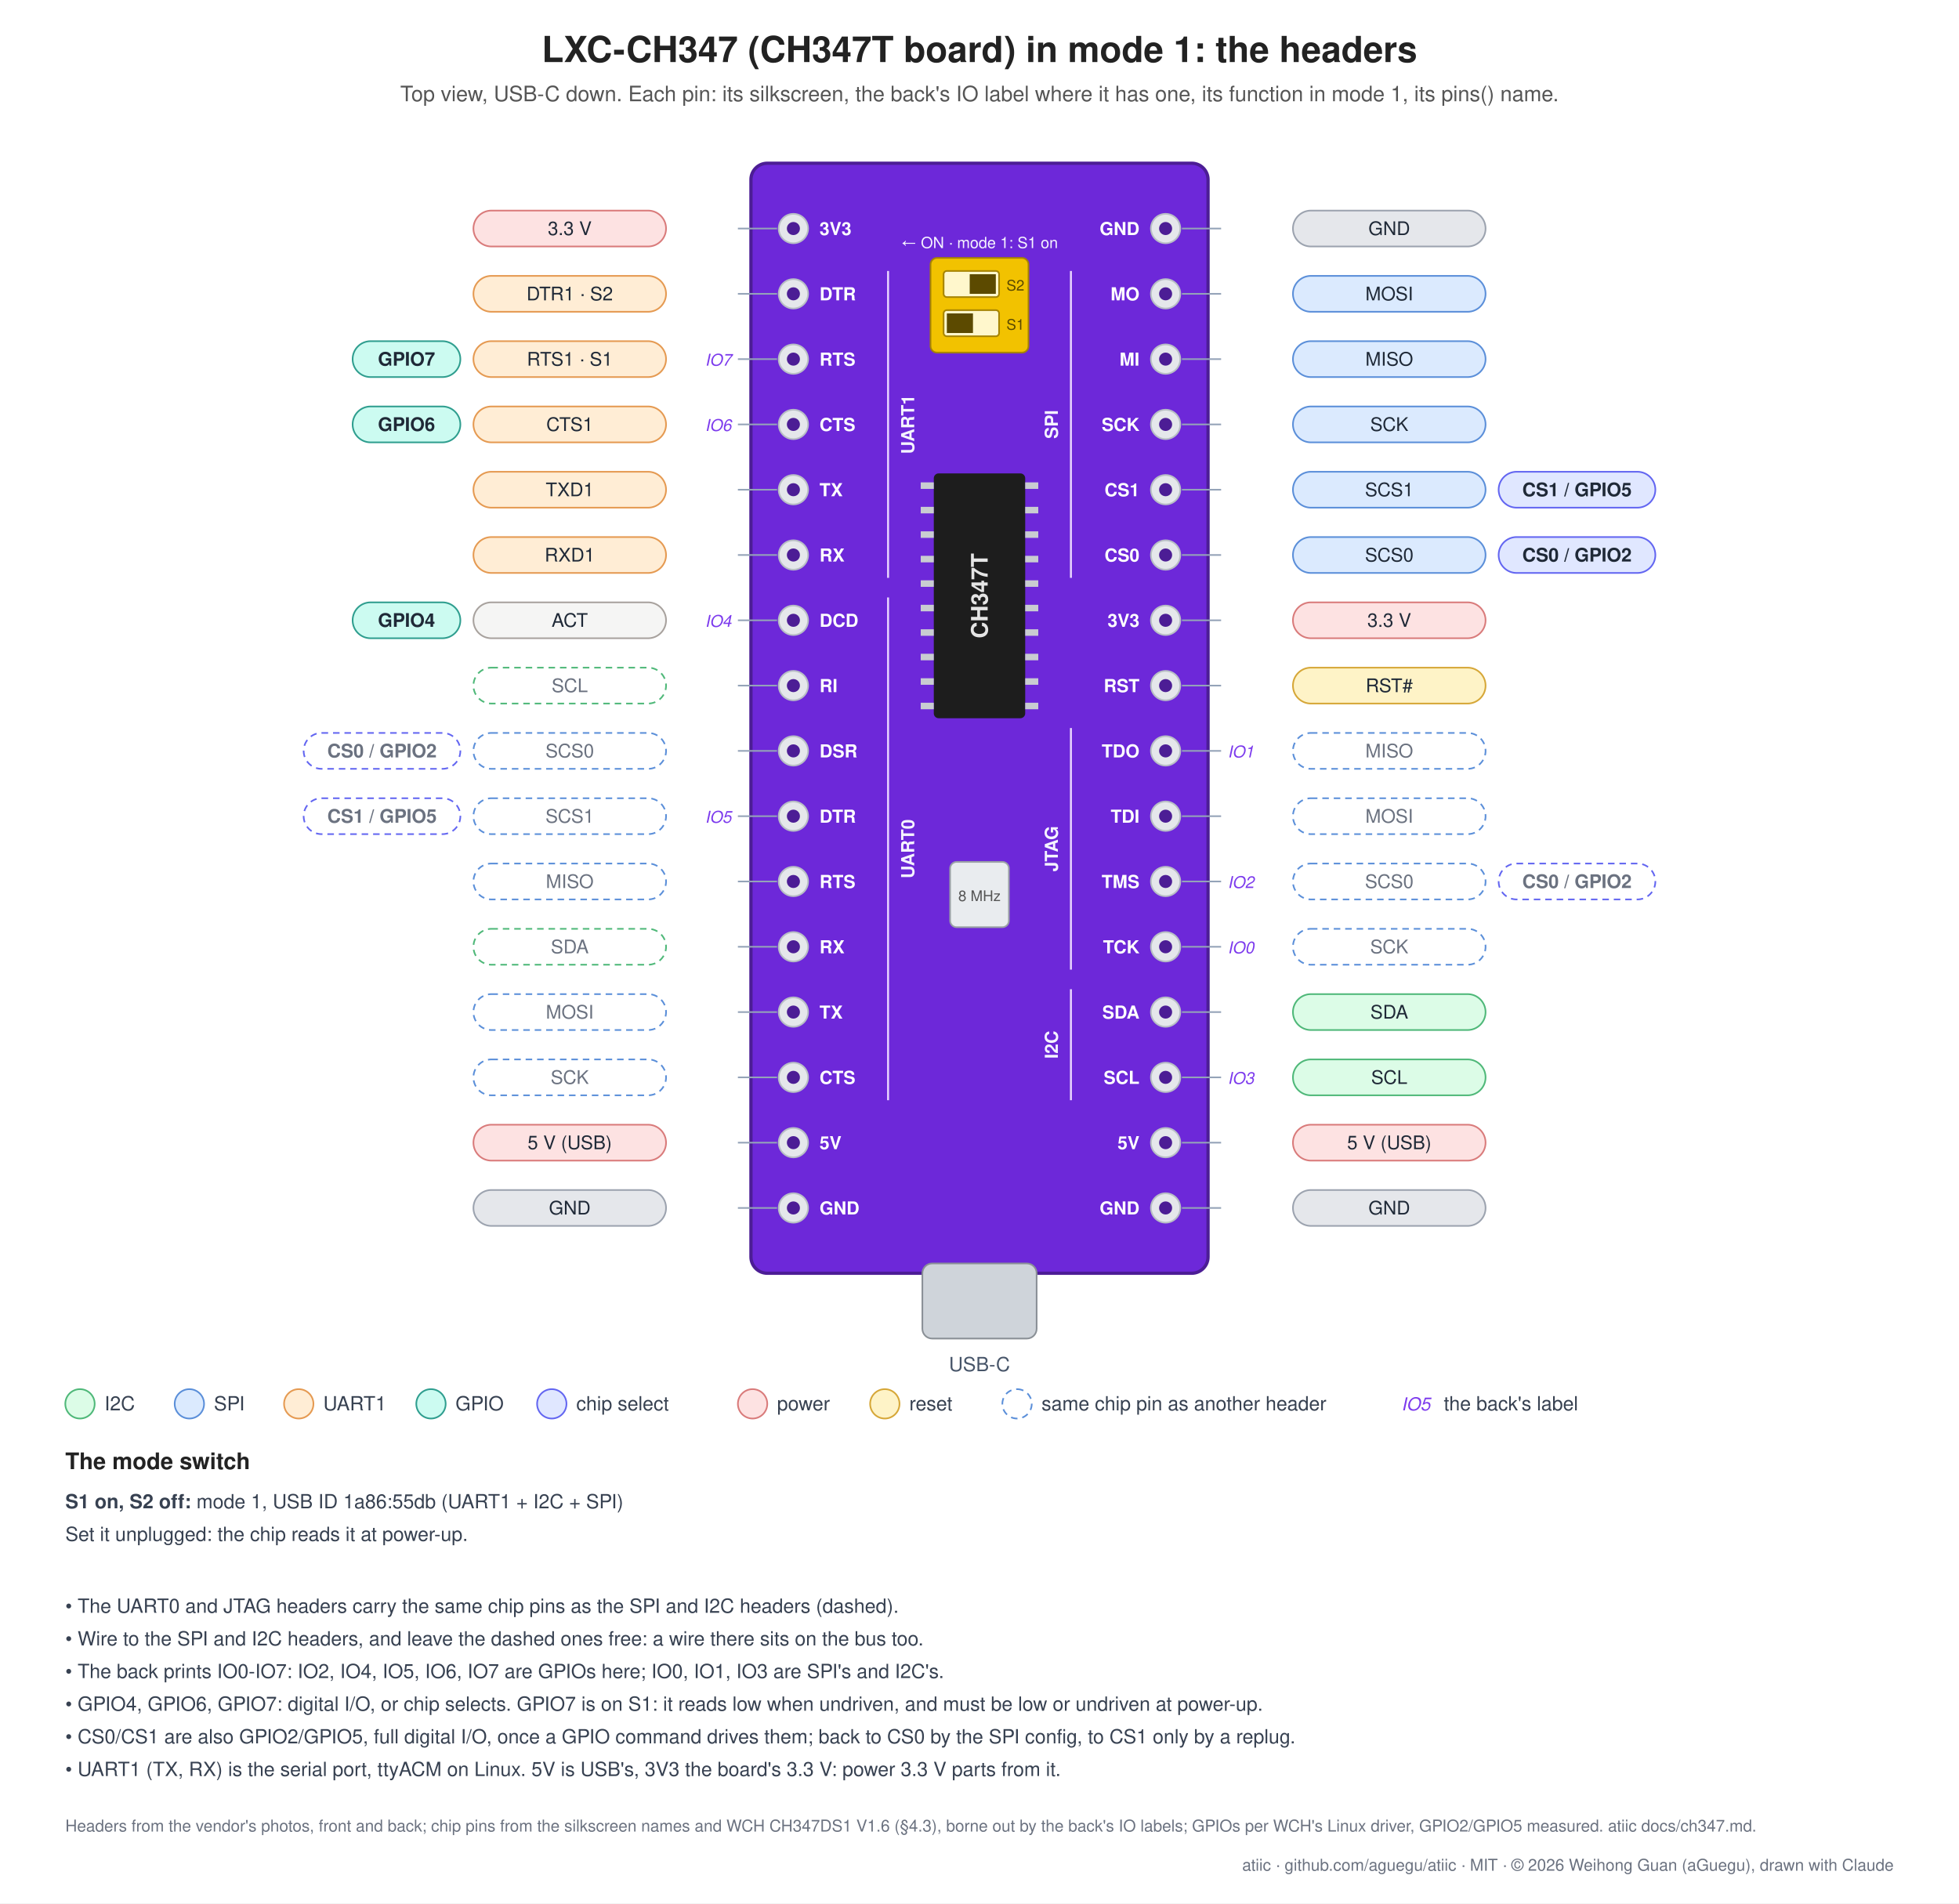
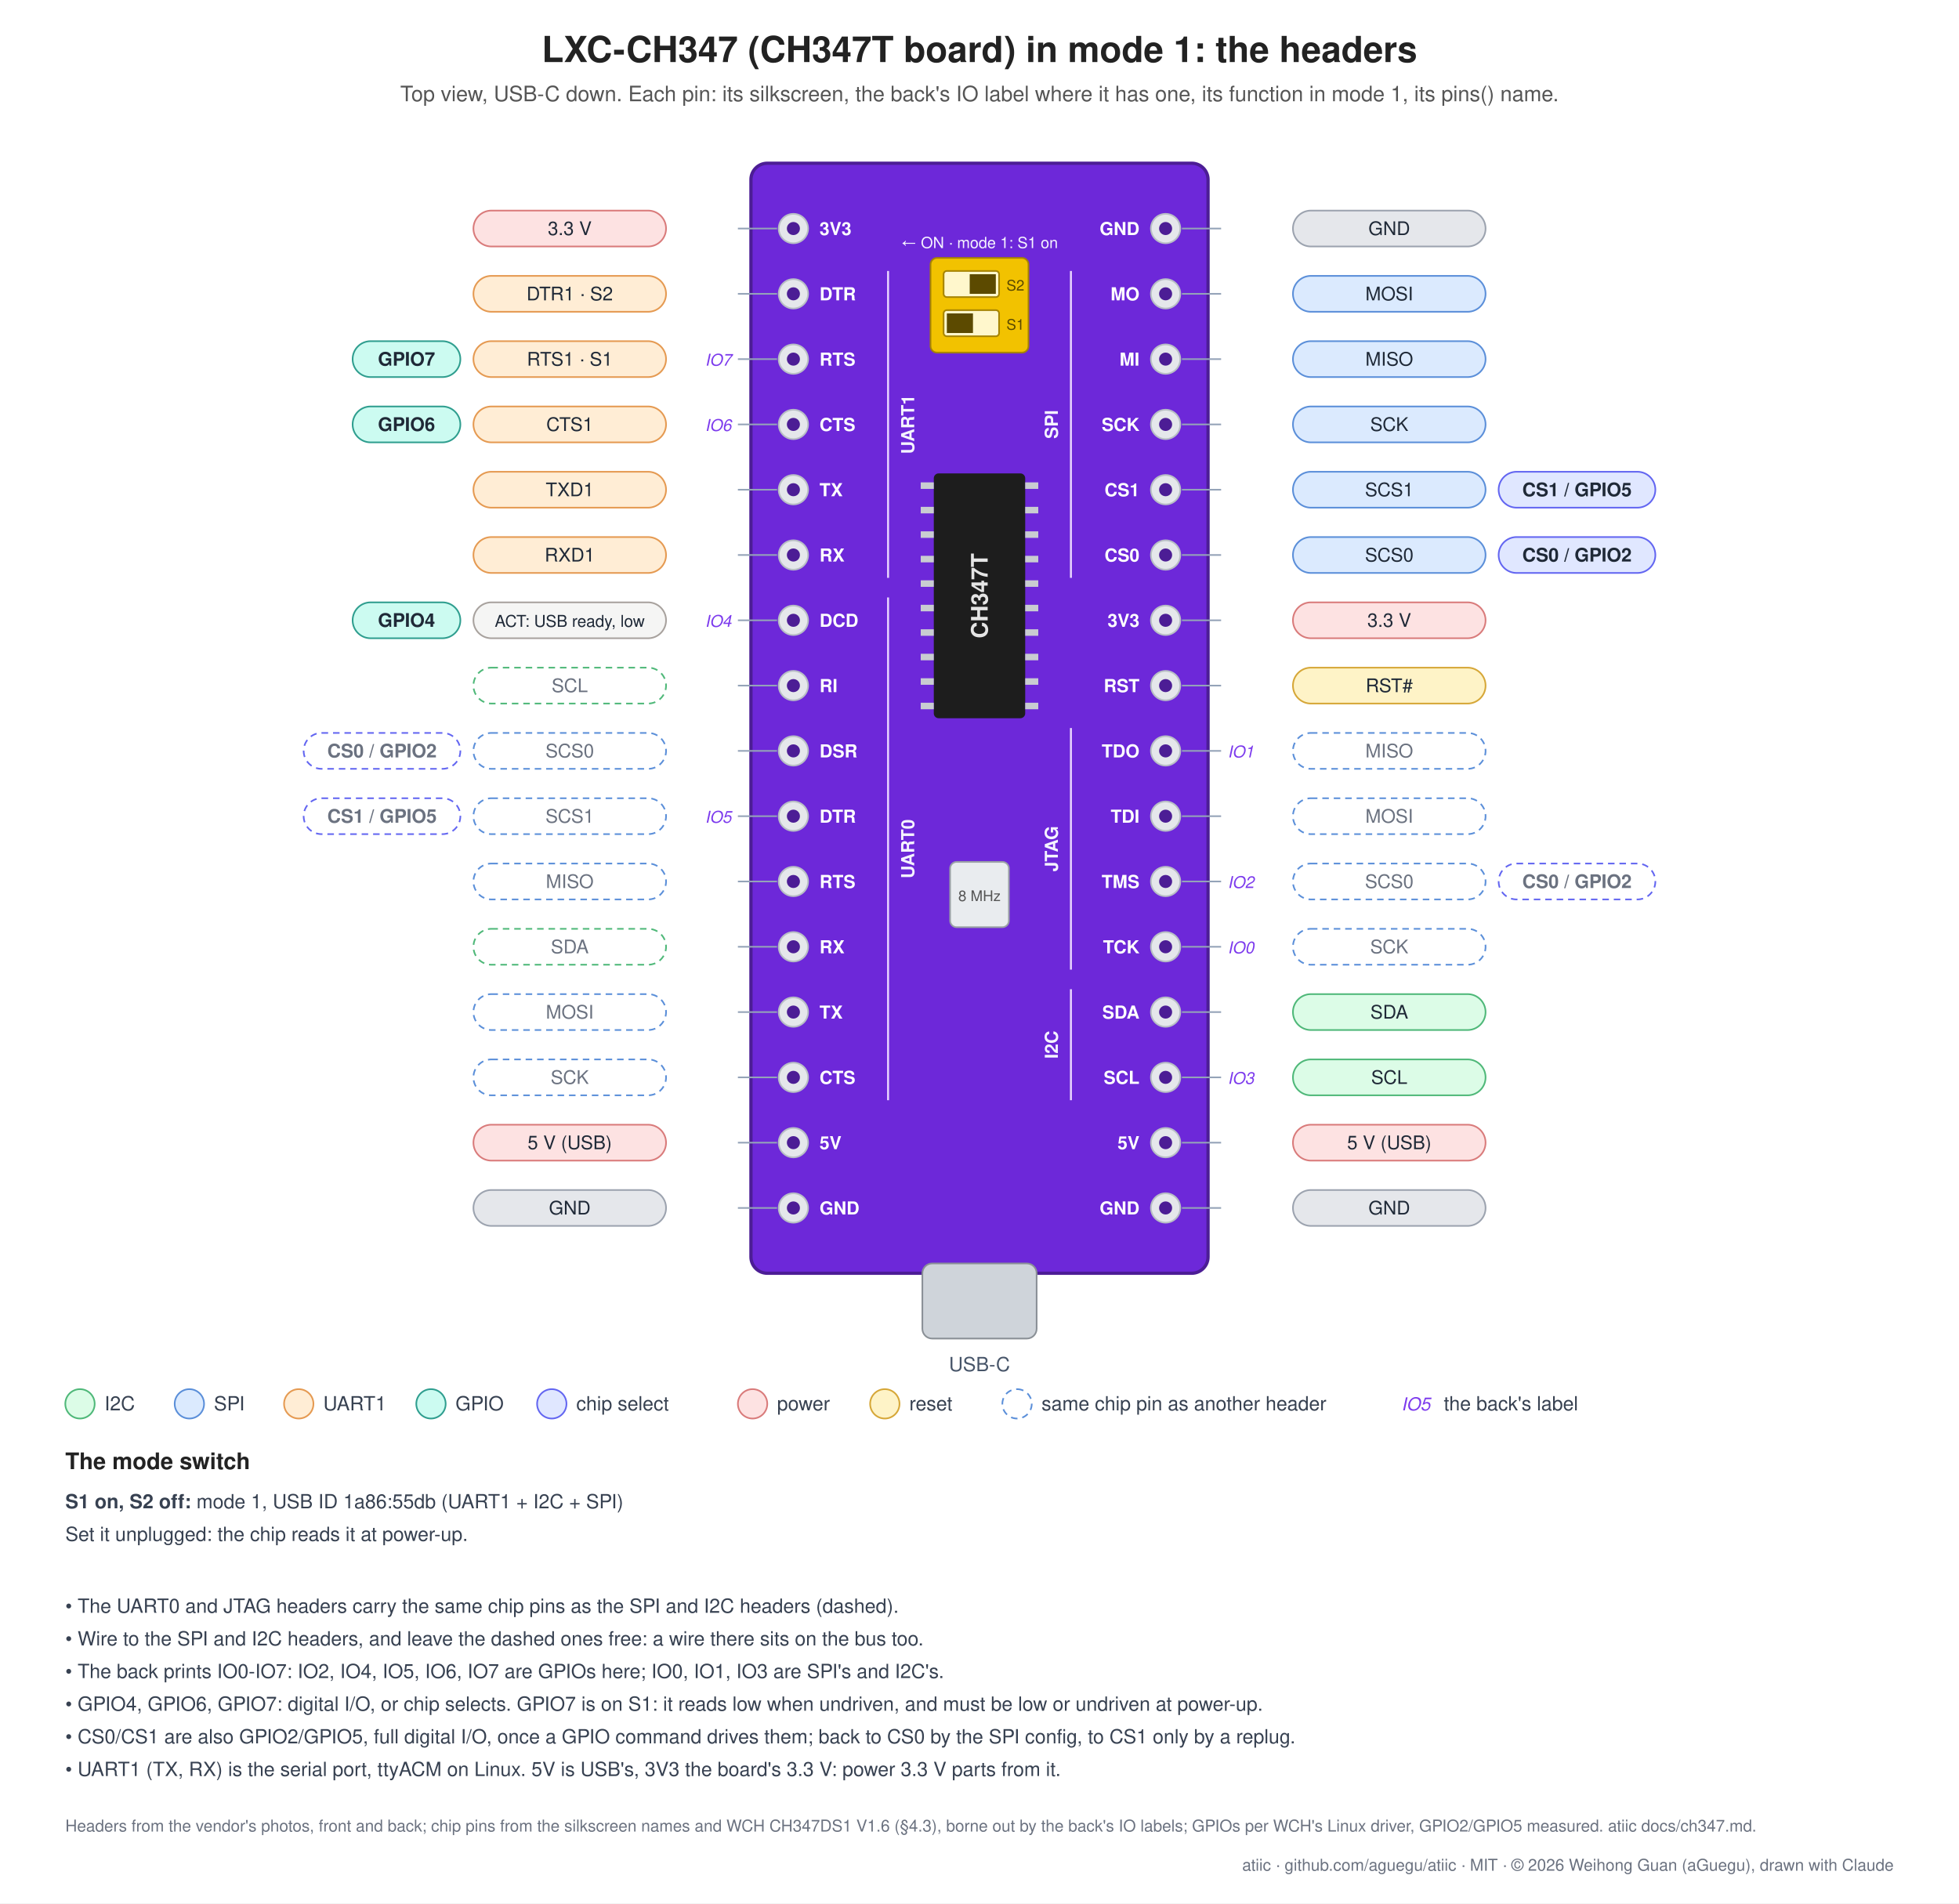
<svg xmlns="http://www.w3.org/2000/svg" viewBox="0 0 1200 1166" width="1200" height="1166" font-family="Helvetica, Arial, sans-serif">
  <rect width="1200" height="1166" fill="#ffffff" />
  <text x="600.0" y="38" text-anchor="middle" font-size="22" font-weight="bold" fill="#222">LXC-CH347 (CH347T board) in mode 1: the headers</text>
  <text x="600.0" y="62" text-anchor="middle" font-size="13" fill="#555">Top view, USB-C down. Each pin: its silkscreen, the back's IO label where it has one, its function in mode 1, its pins() name.</text>
  <rect x="460" y="100" width="280" height="680" rx="10" fill="#6d28d9" stroke="#4c1d95" stroke-width="2" />
  <circle cx="486" cy="740" r="9" fill="#e5e7eb" stroke="#b8bec5" />
  <circle cx="486" cy="740" r="4" fill="#4c1d95" />
  <text x="502" y="744" text-anchor="start" font-size="11" font-weight="bold" fill="#fff">GND</text>
  <line x1="476" y1="740" x2="452" y2="740" stroke="#94a3b8" />
  <rect x="290" y="729" width="118" height="22" rx="11" fill="#e5e7eb" stroke="#9ca3af" />
  <text x="349.0" y="744" text-anchor="middle" font-size="11.5" fill="#1f2937">GND</text>
  <circle cx="486" cy="700" r="9" fill="#e5e7eb" stroke="#b8bec5" />
  <circle cx="486" cy="700" r="4" fill="#4c1d95" />
  <text x="502" y="704" text-anchor="start" font-size="11" font-weight="bold" fill="#fff">5V</text>
  <line x1="476" y1="700" x2="452" y2="700" stroke="#94a3b8" />
  <rect x="290" y="689" width="118" height="22" rx="11" fill="#fde2e2" stroke="#d97b7b" />
  <text x="349.0" y="704" text-anchor="middle" font-size="11.5" fill="#1f2937">5 V (USB)</text>
  <circle cx="486" cy="660" r="9" fill="#e5e7eb" stroke="#b8bec5" />
  <circle cx="486" cy="660" r="4" fill="#4c1d95" />
  <text x="502" y="664" text-anchor="start" font-size="11" font-weight="bold" fill="#fff">CTS</text>
  <line x1="476" y1="660" x2="452" y2="660" stroke="#94a3b8" />
  <rect x="290" y="649" width="118" height="22" rx="11" fill="#ffffff" stroke="#5b8fd9" stroke-dasharray="4 3" />
  <text x="349.0" y="664" text-anchor="middle" font-size="11.5" fill="#6b7280">SCK</text>
  <circle cx="486" cy="620" r="9" fill="#e5e7eb" stroke="#b8bec5" />
  <circle cx="486" cy="620" r="4" fill="#4c1d95" />
  <text x="502" y="624" text-anchor="start" font-size="11" font-weight="bold" fill="#fff">TX</text>
  <line x1="476" y1="620" x2="452" y2="620" stroke="#94a3b8" />
  <rect x="290" y="609" width="118" height="22" rx="11" fill="#ffffff" stroke="#5b8fd9" stroke-dasharray="4 3" />
  <text x="349.0" y="624" text-anchor="middle" font-size="11.5" fill="#6b7280">MOSI</text>
  <circle cx="486" cy="580" r="9" fill="#e5e7eb" stroke="#b8bec5" />
  <circle cx="486" cy="580" r="4" fill="#4c1d95" />
  <text x="502" y="584" text-anchor="start" font-size="11" font-weight="bold" fill="#fff">RX</text>
  <line x1="476" y1="580" x2="452" y2="580" stroke="#94a3b8" />
  <rect x="290" y="569" width="118" height="22" rx="11" fill="#ffffff" stroke="#4fb879" stroke-dasharray="4 3" />
  <text x="349.0" y="584" text-anchor="middle" font-size="11.5" fill="#6b7280">SDA</text>
  <circle cx="486" cy="540" r="9" fill="#e5e7eb" stroke="#b8bec5" />
  <circle cx="486" cy="540" r="4" fill="#4c1d95" />
  <text x="502" y="544" text-anchor="start" font-size="11" font-weight="bold" fill="#fff">RTS</text>
  <line x1="476" y1="540" x2="452" y2="540" stroke="#94a3b8" />
  <rect x="290" y="529" width="118" height="22" rx="11" fill="#ffffff" stroke="#5b8fd9" stroke-dasharray="4 3" />
  <text x="349.0" y="544" text-anchor="middle" font-size="11.5" fill="#6b7280">MISO</text>
  <circle cx="486" cy="500" r="9" fill="#e5e7eb" stroke="#b8bec5" />
  <circle cx="486" cy="500" r="4" fill="#4c1d95" />
  <text x="502" y="504" text-anchor="start" font-size="11" font-weight="bold" fill="#fff">DTR</text>
  <line x1="476" y1="500" x2="452" y2="500" stroke="#94a3b8" />
  <text x="448" y="504" text-anchor="end" font-size="10" font-style="italic" fill="#7c3aed">IO5</text>
  <rect x="290" y="489" width="118" height="22" rx="11" fill="#ffffff" stroke="#5b8fd9" stroke-dasharray="4 3" />
  <text x="349.0" y="504" text-anchor="middle" font-size="11.5" fill="#6b7280">SCS1</text>
  <rect x="186" y="489" width="96" height="22" rx="11" fill="#ffffff" stroke="#6366f1" stroke-dasharray="4 3" />
  <text x="234.0" y="504" text-anchor="middle" font-size="11.5" font-weight="bold" fill="#6b7280">CS1 / GPIO5</text>
  <circle cx="486" cy="460" r="9" fill="#e5e7eb" stroke="#b8bec5" />
  <circle cx="486" cy="460" r="4" fill="#4c1d95" />
  <text x="502" y="464" text-anchor="start" font-size="11" font-weight="bold" fill="#fff">DSR</text>
  <line x1="476" y1="460" x2="452" y2="460" stroke="#94a3b8" />
  <rect x="290" y="449" width="118" height="22" rx="11" fill="#ffffff" stroke="#5b8fd9" stroke-dasharray="4 3" />
  <text x="349.0" y="464" text-anchor="middle" font-size="11.5" fill="#6b7280">SCS0</text>
  <rect x="186" y="449" width="96" height="22" rx="11" fill="#ffffff" stroke="#6366f1" stroke-dasharray="4 3" />
  <text x="234.0" y="464" text-anchor="middle" font-size="11.5" font-weight="bold" fill="#6b7280">CS0 / GPIO2</text>
  <circle cx="486" cy="420" r="9" fill="#e5e7eb" stroke="#b8bec5" />
  <circle cx="486" cy="420" r="4" fill="#4c1d95" />
  <text x="502" y="424" text-anchor="start" font-size="11" font-weight="bold" fill="#fff">RI</text>
  <line x1="476" y1="420" x2="452" y2="420" stroke="#94a3b8" />
  <rect x="290" y="409" width="118" height="22" rx="11" fill="#ffffff" stroke="#4fb879" stroke-dasharray="4 3" />
  <text x="349.0" y="424" text-anchor="middle" font-size="11.5" fill="#6b7280">SCL</text>
  <circle cx="486" cy="380" r="9" fill="#e5e7eb" stroke="#b8bec5" />
  <circle cx="486" cy="380" r="4" fill="#4c1d95" />
  <text x="502" y="384" text-anchor="start" font-size="11" font-weight="bold" fill="#fff">DCD</text>
  <line x1="476" y1="380" x2="452" y2="380" stroke="#94a3b8" />
  <text x="448" y="384" text-anchor="end" font-size="10" font-style="italic" fill="#7c3aed">IO4</text>
  <rect x="290" y="369" width="118" height="22" rx="11" fill="#f5f5f4" stroke="#a8a29e" />
-   <text x="349.0" y="384" text-anchor="middle" font-size="11.5" fill="#1f2937">ACT</text>
+   <text x="349.0" y="384" text-anchor="middle" font-size="10" fill="#1f2937">ACT: USB ready, low</text>
  <rect x="216" y="369" width="66" height="22" rx="11" fill="#ccfbf1" stroke="#2f9e8f" />
  <text x="249.0" y="384" text-anchor="middle" font-size="11.5" font-weight="bold" fill="#1f2937">GPIO4</text>
  <circle cx="486" cy="340" r="9" fill="#e5e7eb" stroke="#b8bec5" />
  <circle cx="486" cy="340" r="4" fill="#4c1d95" />
  <text x="502" y="344" text-anchor="start" font-size="11" font-weight="bold" fill="#fff">RX</text>
  <line x1="476" y1="340" x2="452" y2="340" stroke="#94a3b8" />
  <rect x="290" y="329" width="118" height="22" rx="11" fill="#ffedd5" stroke="#e59a52" />
  <text x="349.0" y="344" text-anchor="middle" font-size="11.5" fill="#1f2937">RXD1</text>
  <circle cx="486" cy="300" r="9" fill="#e5e7eb" stroke="#b8bec5" />
  <circle cx="486" cy="300" r="4" fill="#4c1d95" />
  <text x="502" y="304" text-anchor="start" font-size="11" font-weight="bold" fill="#fff">TX</text>
  <line x1="476" y1="300" x2="452" y2="300" stroke="#94a3b8" />
  <rect x="290" y="289" width="118" height="22" rx="11" fill="#ffedd5" stroke="#e59a52" />
  <text x="349.0" y="304" text-anchor="middle" font-size="11.5" fill="#1f2937">TXD1</text>
  <circle cx="486" cy="260" r="9" fill="#e5e7eb" stroke="#b8bec5" />
  <circle cx="486" cy="260" r="4" fill="#4c1d95" />
  <text x="502" y="264" text-anchor="start" font-size="11" font-weight="bold" fill="#fff">CTS</text>
  <line x1="476" y1="260" x2="452" y2="260" stroke="#94a3b8" />
  <text x="448" y="264" text-anchor="end" font-size="10" font-style="italic" fill="#7c3aed">IO6</text>
  <rect x="290" y="249" width="118" height="22" rx="11" fill="#ffedd5" stroke="#e59a52" />
  <text x="349.0" y="264" text-anchor="middle" font-size="11.5" fill="#1f2937">CTS1</text>
  <rect x="216" y="249" width="66" height="22" rx="11" fill="#ccfbf1" stroke="#2f9e8f" />
  <text x="249.0" y="264" text-anchor="middle" font-size="11.5" font-weight="bold" fill="#1f2937">GPIO6</text>
  <circle cx="486" cy="220" r="9" fill="#e5e7eb" stroke="#b8bec5" />
  <circle cx="486" cy="220" r="4" fill="#4c1d95" />
  <text x="502" y="224" text-anchor="start" font-size="11" font-weight="bold" fill="#fff">RTS</text>
  <line x1="476" y1="220" x2="452" y2="220" stroke="#94a3b8" />
  <text x="448" y="224" text-anchor="end" font-size="10" font-style="italic" fill="#7c3aed">IO7</text>
  <rect x="290" y="209" width="118" height="22" rx="11" fill="#ffedd5" stroke="#e59a52" />
  <text x="349.0" y="224" text-anchor="middle" font-size="11.5" fill="#1f2937">RTS1 · S1</text>
  <rect x="216" y="209" width="66" height="22" rx="11" fill="#ccfbf1" stroke="#2f9e8f" />
  <text x="249.0" y="224" text-anchor="middle" font-size="11.5" font-weight="bold" fill="#1f2937">GPIO7</text>
  <circle cx="486" cy="180" r="9" fill="#e5e7eb" stroke="#b8bec5" />
  <circle cx="486" cy="180" r="4" fill="#4c1d95" />
  <text x="502" y="184" text-anchor="start" font-size="11" font-weight="bold" fill="#fff">DTR</text>
  <line x1="476" y1="180" x2="452" y2="180" stroke="#94a3b8" />
  <rect x="290" y="169" width="118" height="22" rx="11" fill="#ffedd5" stroke="#e59a52" />
  <text x="349.0" y="184" text-anchor="middle" font-size="11.5" fill="#1f2937">DTR1 · S2</text>
  <circle cx="486" cy="140" r="9" fill="#e5e7eb" stroke="#b8bec5" />
  <circle cx="486" cy="140" r="4" fill="#4c1d95" />
  <text x="502" y="144" text-anchor="start" font-size="11" font-weight="bold" fill="#fff">3V3</text>
  <line x1="476" y1="140" x2="452" y2="140" stroke="#94a3b8" />
  <rect x="290" y="129" width="118" height="22" rx="11" fill="#fde2e2" stroke="#d97b7b" />
  <text x="349.0" y="144" text-anchor="middle" font-size="11.5" fill="#1f2937">3.3 V</text>
  <circle cx="714" cy="740" r="9" fill="#e5e7eb" stroke="#b8bec5" />
  <circle cx="714" cy="740" r="4" fill="#4c1d95" />
  <text x="698" y="744" text-anchor="end" font-size="11" font-weight="bold" fill="#fff">GND</text>
  <line x1="724" y1="740" x2="748" y2="740" stroke="#94a3b8" />
  <rect x="792" y="729" width="118" height="22" rx="11" fill="#e5e7eb" stroke="#9ca3af" />
  <text x="851.0" y="744" text-anchor="middle" font-size="11.5" fill="#1f2937">GND</text>
  <circle cx="714" cy="700" r="9" fill="#e5e7eb" stroke="#b8bec5" />
  <circle cx="714" cy="700" r="4" fill="#4c1d95" />
  <text x="698" y="704" text-anchor="end" font-size="11" font-weight="bold" fill="#fff">5V</text>
  <line x1="724" y1="700" x2="748" y2="700" stroke="#94a3b8" />
  <rect x="792" y="689" width="118" height="22" rx="11" fill="#fde2e2" stroke="#d97b7b" />
  <text x="851.0" y="704" text-anchor="middle" font-size="11.5" fill="#1f2937">5 V (USB)</text>
  <circle cx="714" cy="660" r="9" fill="#e5e7eb" stroke="#b8bec5" />
  <circle cx="714" cy="660" r="4" fill="#4c1d95" />
  <text x="698" y="664" text-anchor="end" font-size="11" font-weight="bold" fill="#fff">SCL</text>
  <line x1="724" y1="660" x2="748" y2="660" stroke="#94a3b8" />
  <text x="752" y="664" text-anchor="start" font-size="10" font-style="italic" fill="#7c3aed">IO3</text>
  <rect x="792" y="649" width="118" height="22" rx="11" fill="#dcfce7" stroke="#4fb879" />
  <text x="851.0" y="664" text-anchor="middle" font-size="11.5" fill="#1f2937">SCL</text>
  <circle cx="714" cy="620" r="9" fill="#e5e7eb" stroke="#b8bec5" />
  <circle cx="714" cy="620" r="4" fill="#4c1d95" />
  <text x="698" y="624" text-anchor="end" font-size="11" font-weight="bold" fill="#fff">SDA</text>
  <line x1="724" y1="620" x2="748" y2="620" stroke="#94a3b8" />
  <rect x="792" y="609" width="118" height="22" rx="11" fill="#dcfce7" stroke="#4fb879" />
  <text x="851.0" y="624" text-anchor="middle" font-size="11.5" fill="#1f2937">SDA</text>
  <circle cx="714" cy="580" r="9" fill="#e5e7eb" stroke="#b8bec5" />
  <circle cx="714" cy="580" r="4" fill="#4c1d95" />
  <text x="698" y="584" text-anchor="end" font-size="11" font-weight="bold" fill="#fff">TCK</text>
  <line x1="724" y1="580" x2="748" y2="580" stroke="#94a3b8" />
  <text x="752" y="584" text-anchor="start" font-size="10" font-style="italic" fill="#7c3aed">IO0</text>
  <rect x="792" y="569" width="118" height="22" rx="11" fill="#ffffff" stroke="#5b8fd9" stroke-dasharray="4 3" />
  <text x="851.0" y="584" text-anchor="middle" font-size="11.5" fill="#6b7280">SCK</text>
  <circle cx="714" cy="540" r="9" fill="#e5e7eb" stroke="#b8bec5" />
  <circle cx="714" cy="540" r="4" fill="#4c1d95" />
  <text x="698" y="544" text-anchor="end" font-size="11" font-weight="bold" fill="#fff">TMS</text>
  <line x1="724" y1="540" x2="748" y2="540" stroke="#94a3b8" />
  <text x="752" y="544" text-anchor="start" font-size="10" font-style="italic" fill="#7c3aed">IO2</text>
  <rect x="792" y="529" width="118" height="22" rx="11" fill="#ffffff" stroke="#5b8fd9" stroke-dasharray="4 3" />
  <text x="851.0" y="544" text-anchor="middle" font-size="11.5" fill="#6b7280">SCS0</text>
  <rect x="918" y="529" width="96" height="22" rx="11" fill="#ffffff" stroke="#6366f1" stroke-dasharray="4 3" />
  <text x="966.0" y="544" text-anchor="middle" font-size="11.5" font-weight="bold" fill="#6b7280">CS0 / GPIO2</text>
  <circle cx="714" cy="500" r="9" fill="#e5e7eb" stroke="#b8bec5" />
  <circle cx="714" cy="500" r="4" fill="#4c1d95" />
  <text x="698" y="504" text-anchor="end" font-size="11" font-weight="bold" fill="#fff">TDI</text>
  <line x1="724" y1="500" x2="748" y2="500" stroke="#94a3b8" />
  <rect x="792" y="489" width="118" height="22" rx="11" fill="#ffffff" stroke="#5b8fd9" stroke-dasharray="4 3" />
  <text x="851.0" y="504" text-anchor="middle" font-size="11.5" fill="#6b7280">MOSI</text>
  <circle cx="714" cy="460" r="9" fill="#e5e7eb" stroke="#b8bec5" />
  <circle cx="714" cy="460" r="4" fill="#4c1d95" />
  <text x="698" y="464" text-anchor="end" font-size="11" font-weight="bold" fill="#fff">TDO</text>
  <line x1="724" y1="460" x2="748" y2="460" stroke="#94a3b8" />
  <text x="752" y="464" text-anchor="start" font-size="10" font-style="italic" fill="#7c3aed">IO1</text>
  <rect x="792" y="449" width="118" height="22" rx="11" fill="#ffffff" stroke="#5b8fd9" stroke-dasharray="4 3" />
  <text x="851.0" y="464" text-anchor="middle" font-size="11.5" fill="#6b7280">MISO</text>
  <circle cx="714" cy="420" r="9" fill="#e5e7eb" stroke="#b8bec5" />
  <circle cx="714" cy="420" r="4" fill="#4c1d95" />
  <text x="698" y="424" text-anchor="end" font-size="11" font-weight="bold" fill="#fff">RST</text>
  <line x1="724" y1="420" x2="748" y2="420" stroke="#94a3b8" />
  <rect x="792" y="409" width="118" height="22" rx="11" fill="#fef3c7" stroke="#d6a738" />
  <text x="851.0" y="424" text-anchor="middle" font-size="11.5" fill="#1f2937">RST#</text>
  <circle cx="714" cy="380" r="9" fill="#e5e7eb" stroke="#b8bec5" />
  <circle cx="714" cy="380" r="4" fill="#4c1d95" />
  <text x="698" y="384" text-anchor="end" font-size="11" font-weight="bold" fill="#fff">3V3</text>
  <line x1="724" y1="380" x2="748" y2="380" stroke="#94a3b8" />
  <rect x="792" y="369" width="118" height="22" rx="11" fill="#fde2e2" stroke="#d97b7b" />
  <text x="851.0" y="384" text-anchor="middle" font-size="11.5" fill="#1f2937">3.3 V</text>
  <circle cx="714" cy="340" r="9" fill="#e5e7eb" stroke="#b8bec5" />
  <circle cx="714" cy="340" r="4" fill="#4c1d95" />
  <text x="698" y="344" text-anchor="end" font-size="11" font-weight="bold" fill="#fff">CS0</text>
  <line x1="724" y1="340" x2="748" y2="340" stroke="#94a3b8" />
  <rect x="792" y="329" width="118" height="22" rx="11" fill="#dbeafe" stroke="#5b8fd9" />
  <text x="851.0" y="344" text-anchor="middle" font-size="11.5" fill="#1f2937">SCS0</text>
  <rect x="918" y="329" width="96" height="22" rx="11" fill="#e0e7ff" stroke="#6366f1" />
  <text x="966.0" y="344" text-anchor="middle" font-size="11.5" font-weight="bold" fill="#1f2937">CS0 / GPIO2</text>
  <circle cx="714" cy="300" r="9" fill="#e5e7eb" stroke="#b8bec5" />
  <circle cx="714" cy="300" r="4" fill="#4c1d95" />
  <text x="698" y="304" text-anchor="end" font-size="11" font-weight="bold" fill="#fff">CS1</text>
  <line x1="724" y1="300" x2="748" y2="300" stroke="#94a3b8" />
  <rect x="792" y="289" width="118" height="22" rx="11" fill="#dbeafe" stroke="#5b8fd9" />
  <text x="851.0" y="304" text-anchor="middle" font-size="11.5" fill="#1f2937">SCS1</text>
  <rect x="918" y="289" width="96" height="22" rx="11" fill="#e0e7ff" stroke="#6366f1" />
  <text x="966.0" y="304" text-anchor="middle" font-size="11.5" font-weight="bold" fill="#1f2937">CS1 / GPIO5</text>
  <circle cx="714" cy="260" r="9" fill="#e5e7eb" stroke="#b8bec5" />
  <circle cx="714" cy="260" r="4" fill="#4c1d95" />
  <text x="698" y="264" text-anchor="end" font-size="11" font-weight="bold" fill="#fff">SCK</text>
  <line x1="724" y1="260" x2="748" y2="260" stroke="#94a3b8" />
  <rect x="792" y="249" width="118" height="22" rx="11" fill="#dbeafe" stroke="#5b8fd9" />
  <text x="851.0" y="264" text-anchor="middle" font-size="11.5" fill="#1f2937">SCK</text>
  <circle cx="714" cy="220" r="9" fill="#e5e7eb" stroke="#b8bec5" />
  <circle cx="714" cy="220" r="4" fill="#4c1d95" />
  <text x="698" y="224" text-anchor="end" font-size="11" font-weight="bold" fill="#fff">MI</text>
  <line x1="724" y1="220" x2="748" y2="220" stroke="#94a3b8" />
  <rect x="792" y="209" width="118" height="22" rx="11" fill="#dbeafe" stroke="#5b8fd9" />
  <text x="851.0" y="224" text-anchor="middle" font-size="11.5" fill="#1f2937">MISO</text>
  <circle cx="714" cy="180" r="9" fill="#e5e7eb" stroke="#b8bec5" />
  <circle cx="714" cy="180" r="4" fill="#4c1d95" />
  <text x="698" y="184" text-anchor="end" font-size="11" font-weight="bold" fill="#fff">MO</text>
  <line x1="724" y1="180" x2="748" y2="180" stroke="#94a3b8" />
  <rect x="792" y="169" width="118" height="22" rx="11" fill="#dbeafe" stroke="#5b8fd9" />
  <text x="851.0" y="184" text-anchor="middle" font-size="11.5" fill="#1f2937">MOSI</text>
  <circle cx="714" cy="140" r="9" fill="#e5e7eb" stroke="#b8bec5" />
  <circle cx="714" cy="140" r="4" fill="#4c1d95" />
  <text x="698" y="144" text-anchor="end" font-size="11" font-weight="bold" fill="#fff">GND</text>
  <line x1="724" y1="140" x2="748" y2="140" stroke="#94a3b8" />
  <rect x="792" y="129" width="118" height="22" rx="11" fill="#e5e7eb" stroke="#9ca3af" />
  <text x="851.0" y="144" text-anchor="middle" font-size="11.5" fill="#1f2937">GND</text>
  <line x1="544" y1="366" x2="544" y2="674" stroke="#e9d5ff" stroke-width="1.2" />
  <text transform="translate(560 520.0) rotate(-90)" text-anchor="middle" font-size="11" font-weight="bold" fill="#f5f3ff">UART0</text>
  <line x1="544" y1="166" x2="544" y2="354" stroke="#e9d5ff" stroke-width="1.2" />
  <text transform="translate(560 260.0) rotate(-90)" text-anchor="middle" font-size="11" font-weight="bold" fill="#f5f3ff">UART1</text>
  <line x1="656" y1="606" x2="656" y2="674" stroke="#e9d5ff" stroke-width="1.2" />
  <text transform="translate(648 640.0) rotate(-90)" text-anchor="middle" font-size="11" font-weight="bold" fill="#f5f3ff">I2C</text>
  <line x1="656" y1="446" x2="656" y2="594" stroke="#e9d5ff" stroke-width="1.2" />
  <text transform="translate(648 520.0) rotate(-90)" text-anchor="middle" font-size="11" font-weight="bold" fill="#f5f3ff">JTAG</text>
  <line x1="656" y1="166" x2="656" y2="354" stroke="#e9d5ff" stroke-width="1.2" />
  <text transform="translate(648 260.0) rotate(-90)" text-anchor="middle" font-size="11" font-weight="bold" fill="#f5f3ff">SPI</text>
  <rect x="572.0" y="290" width="56" height="150" rx="3" fill="#1d1d1d" />
  <rect x="564.0" y="295.5" width="8" height="4" fill="#c9ccd1" />
  <rect x="628.0" y="295.5" width="8" height="4" fill="#c9ccd1" />
  <rect x="564.0" y="310.5" width="8" height="4" fill="#c9ccd1" />
  <rect x="628.0" y="310.5" width="8" height="4" fill="#c9ccd1" />
  <rect x="564.0" y="325.5" width="8" height="4" fill="#c9ccd1" />
  <rect x="628.0" y="325.5" width="8" height="4" fill="#c9ccd1" />
  <rect x="564.0" y="340.5" width="8" height="4" fill="#c9ccd1" />
  <rect x="628.0" y="340.5" width="8" height="4" fill="#c9ccd1" />
  <rect x="564.0" y="355.5" width="8" height="4" fill="#c9ccd1" />
  <rect x="628.0" y="355.5" width="8" height="4" fill="#c9ccd1" />
  <rect x="564.0" y="370.5" width="8" height="4" fill="#c9ccd1" />
  <rect x="628.0" y="370.5" width="8" height="4" fill="#c9ccd1" />
  <rect x="564.0" y="385.5" width="8" height="4" fill="#c9ccd1" />
  <rect x="628.0" y="385.5" width="8" height="4" fill="#c9ccd1" />
  <rect x="564.0" y="400.5" width="8" height="4" fill="#c9ccd1" />
  <rect x="628.0" y="400.5" width="8" height="4" fill="#c9ccd1" />
  <rect x="564.0" y="415.5" width="8" height="4" fill="#c9ccd1" />
  <rect x="628.0" y="415.5" width="8" height="4" fill="#c9ccd1" />
  <rect x="564.0" y="430.5" width="8" height="4" fill="#c9ccd1" />
  <rect x="628.0" y="430.5" width="8" height="4" fill="#c9ccd1" />
  <text transform="translate(605.0 365.0) rotate(-90)" text-anchor="middle" font-size="14" font-weight="bold" fill="#e5e5e5">CH347T</text>
  <rect x="582.0" y="528" width="36" height="40" rx="4" fill="#e9ecef" stroke="#9aa0a6" />
  <text x="600.0" y="552" text-anchor="middle" font-size="9" fill="#555">8 MHz</text>
  <rect x="570.0" y="158" width="60" height="58" rx="4" fill="#f2c200" stroke="#a68400" />
  <rect x="578.0" y="166" width="34" height="16" rx="2" fill="#fff7cc" stroke="#a68400" />
  <rect x="594.0" y="168" width="16" height="12" fill="#5c4a00" />
  <text x="622.0" y="178" text-anchor="middle" font-size="9" fill="#5c4a00">S2</text>
  <rect x="578.0" y="190" width="34" height="16" rx="2" fill="#fff7cc" stroke="#a68400" />
  <rect x="580.0" y="192" width="16" height="12" fill="#5c4a00" />
  <text x="622.0" y="202" text-anchor="middle" font-size="9" fill="#5c4a00">S1</text>
  <text x="600.0" y="152" text-anchor="middle" font-size="9.5" fill="#f5f3ff">← ON · mode 1: S1 on</text>
  <rect x="565.0" y="774" width="70" height="46" rx="6" fill="#cfd4da" stroke="#8a9096" />
  <text x="600.0" y="840" text-anchor="middle" font-size="12" fill="#475569">USB-C</text>
  <rect x="40" y="851" width="18" height="18" rx="9" fill="#dcfce7" stroke="#4fb879" />
  <text x="64" y="864" font-size="12" fill="#374151">I2C</text>
  <rect x="107" y="851" width="18" height="18" rx="9" fill="#dbeafe" stroke="#5b8fd9" />
  <text x="131" y="864" font-size="12" fill="#374151">SPI</text>
  <rect x="174" y="851" width="18" height="18" rx="9" fill="#ffedd5" stroke="#e59a52" />
  <text x="198" y="864" font-size="12" fill="#374151">UART1</text>
  <rect x="255" y="851" width="18" height="18" rx="9" fill="#ccfbf1" stroke="#2f9e8f" />
  <text x="279" y="864" font-size="12" fill="#374151">GPIO</text>
  <rect x="329" y="851" width="18" height="18" rx="9" fill="#e0e7ff" stroke="#6366f1" />
  <text x="353" y="864" font-size="12" fill="#374151">chip select</text>
  <rect x="452" y="851" width="18" height="18" rx="9" fill="#fde2e2" stroke="#d97b7b" />
  <text x="476" y="864" font-size="12" fill="#374151">power</text>
  <rect x="533" y="851" width="18" height="18" rx="9" fill="#fef3c7" stroke="#d6a738" />
  <text x="557" y="864" font-size="12" fill="#374151">reset</text>
  <rect x="614" y="851" width="18" height="18" rx="9" fill="#ffffff" stroke="#5b8fd9" stroke-dasharray="4 3" />
  <text x="638" y="864" font-size="12" fill="#374151">same chip pin as another header</text>
  <text x="858.4" y="864" font-size="11" font-style="italic" fill="#7c3aed">IO5</text>
  <text x="884.4" y="864" font-size="12" fill="#374151">the back's label</text>
  <text x="40" y="900" font-size="14" font-weight="bold" fill="#222">The mode switch</text>
  <text x="40" y="924" font-size="12" fill="#374151">
    <tspan font-weight="bold">S1 on, S2 off:</tspan> mode 1, USB ID 1a86:55db (UART1 + I2C + SPI)</text>
  <text x="40" y="944" font-size="12" fill="#374151">Set it unplugged: the chip reads it at power-up.</text>
  <text x="40" y="988" font-size="12" fill="#374151">• The UART0 and JTAG headers carry the same chip pins as the SPI and I2C headers (dashed).</text>
  <text x="40" y="1008" font-size="12" fill="#374151">• Wire to the SPI and I2C headers, and leave the dashed ones free: a wire there sits on the bus too.</text>
  <text x="40" y="1028" font-size="12" fill="#374151">• The back prints IO0-IO7: IO2, IO4, IO5, IO6, IO7 are GPIOs here; IO0, IO1, IO3 are SPI's and I2C's.</text>
  <text x="40" y="1048" font-size="12" fill="#374151">• GPIO4, GPIO6, GPIO7: digital I/O, or chip selects. GPIO7 is on S1: it reads low when undriven, and must be low or undriven at power-up.</text>
  <text x="40" y="1068" font-size="12" fill="#374151">• CS0/CS1 are also GPIO2/GPIO5, full digital I/O, once a GPIO command drives them; back to CS0 by the SPI config, to CS1 only by a replug.</text>
  <text x="40" y="1088" font-size="12" fill="#374151">• UART1 (TX, RX) is the serial port, ttyACM on Linux. 5V is USB's, 3V3 the board's 3.3 V: power 3.3 V parts from it.</text>
  <text x="40" y="1122" font-size="10" fill="#6b7280">Headers from the vendor's photos, front and back; chip pins from the silkscreen names and WCH CH347DS1 V1.6 (§4.3), borne out by the back's IO labels; GPIOs per WCH's Linux driver, GPIO2/GPIO5 measured. atiic docs/ch347.md.</text>
  <text x="1160" y="1146" text-anchor="end" font-size="10" fill="#6b7280">atiic · github.com/aguegu/atiic · MIT · © 2026 Weihong Guan (aGuegu), drawn with Claude</text>
</svg>
